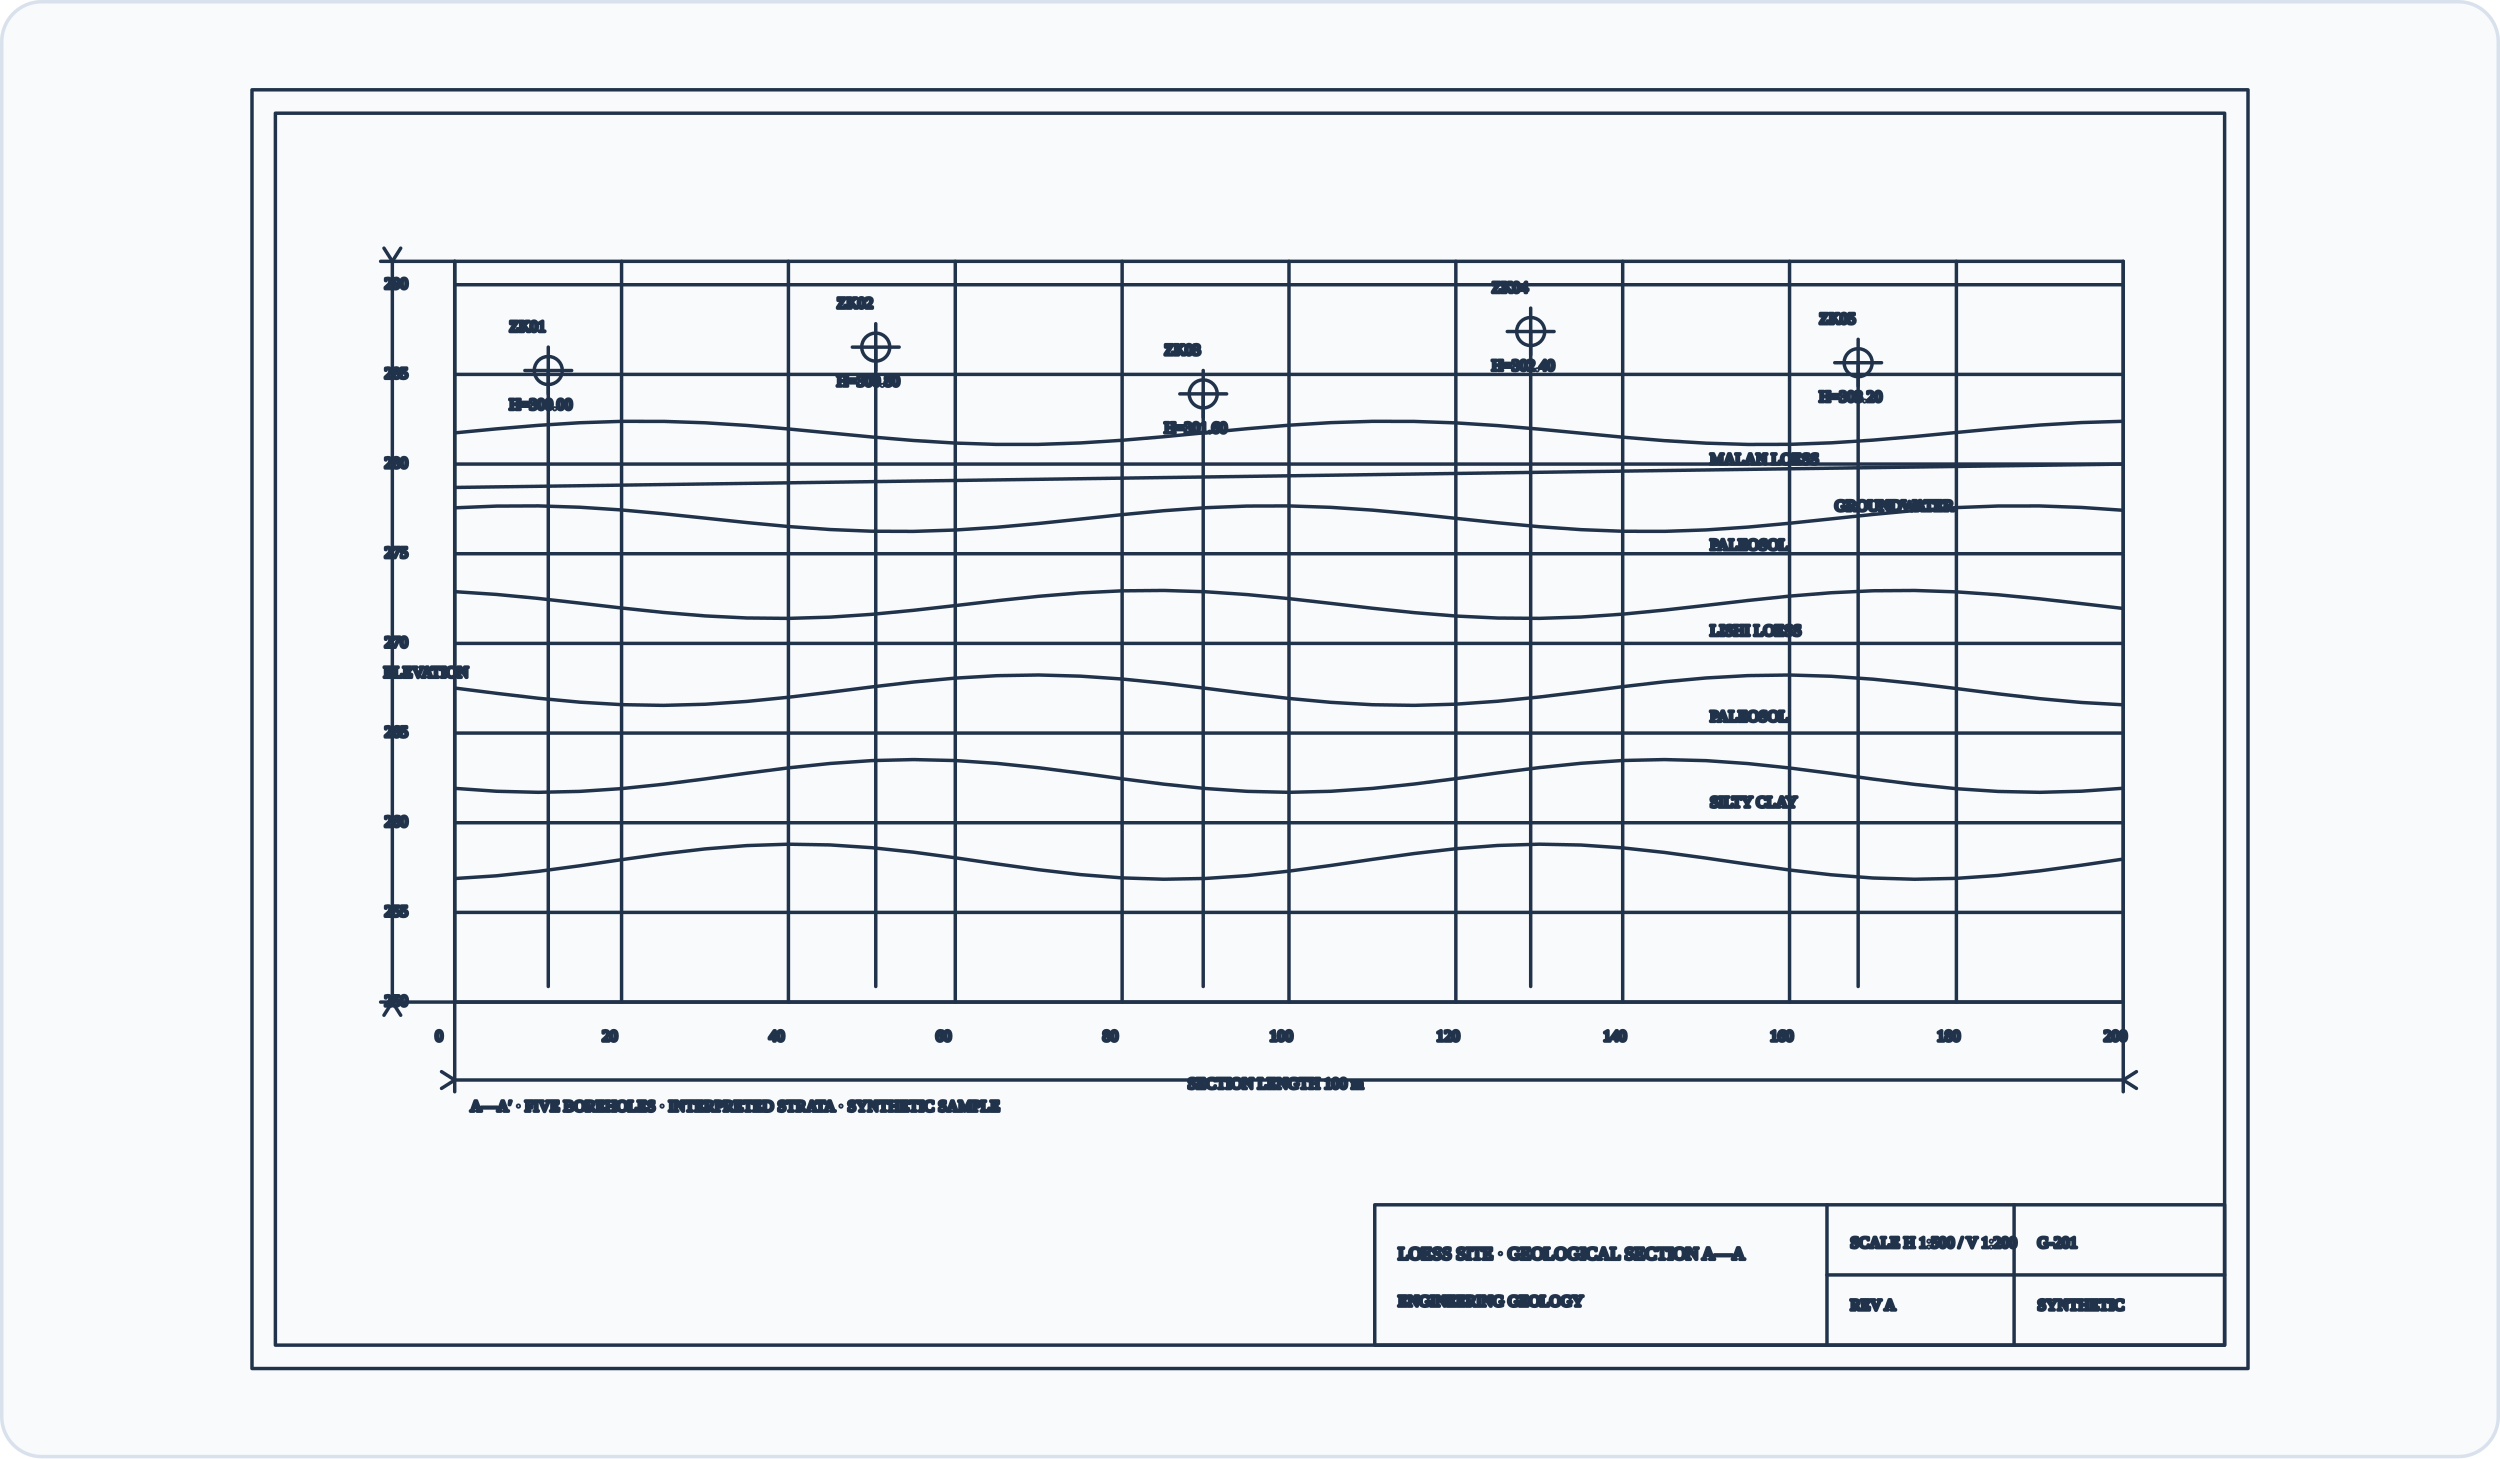
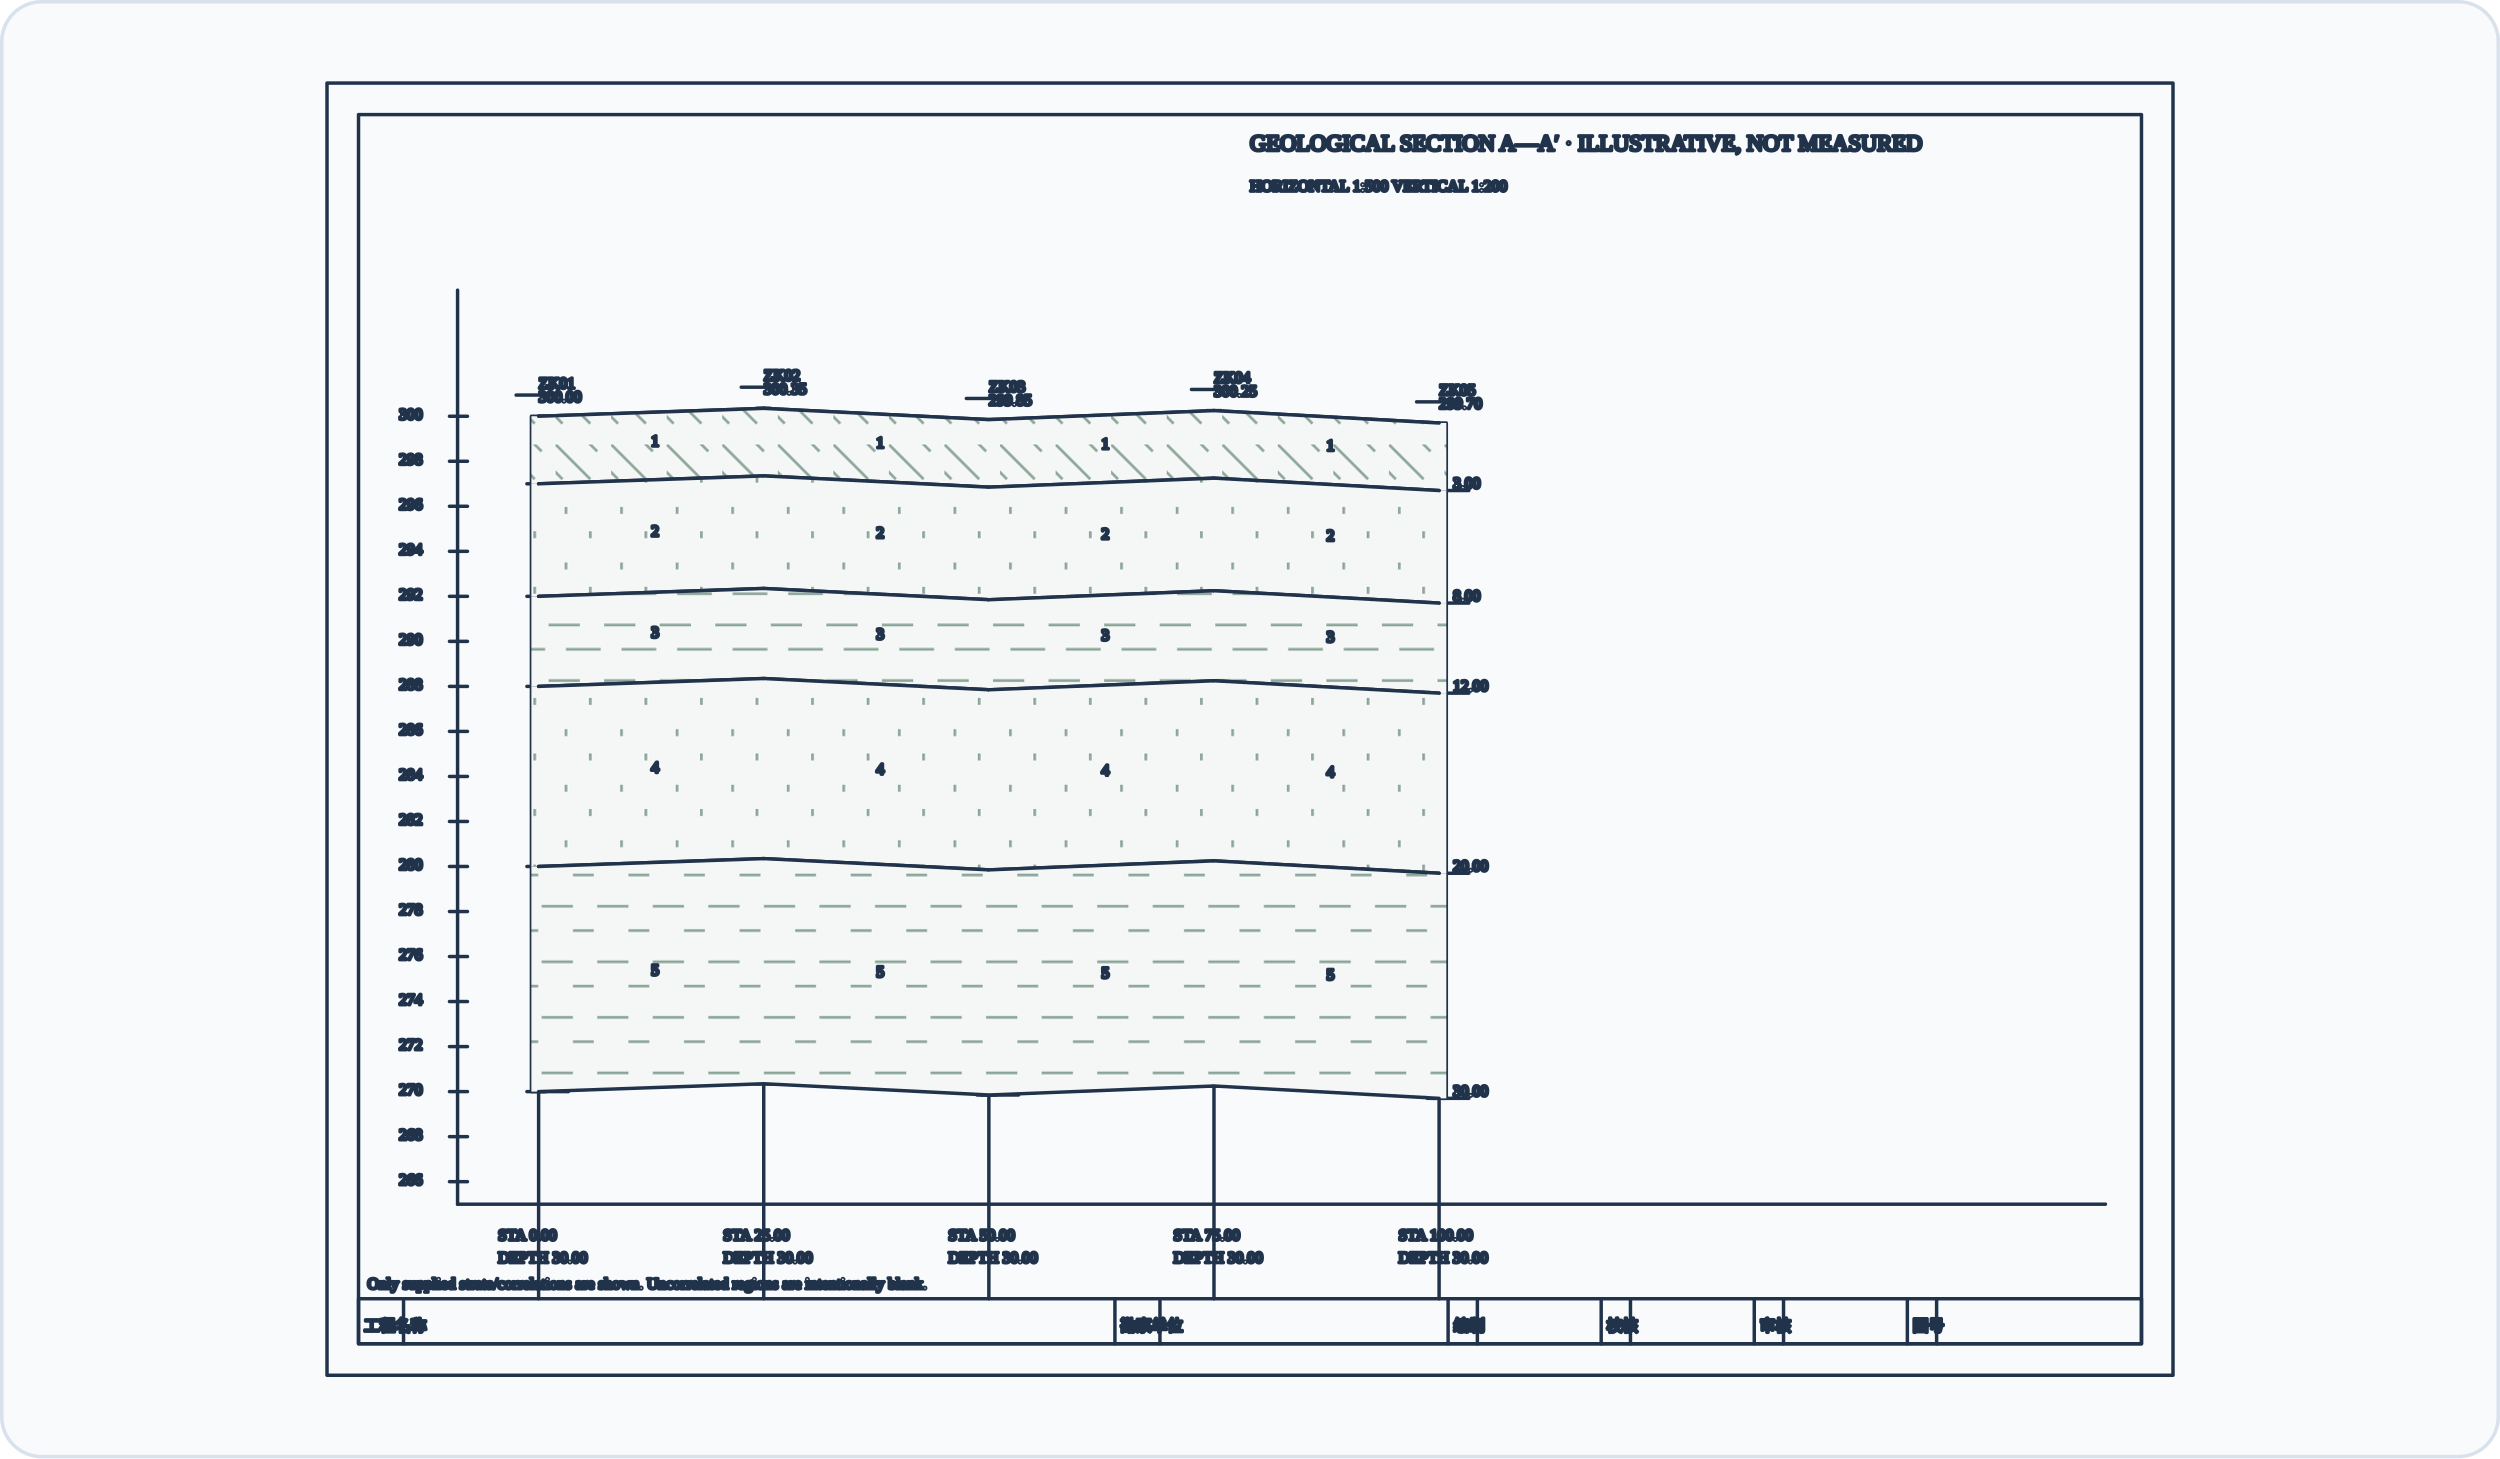
<svg xmlns="http://www.w3.org/2000/svg" width="720" height="420" viewBox="0 0 720 420" role="img" aria-labelledby="title desc">
+   <defs>
+     <pattern id="hatch-topsoil" patternUnits="userSpaceOnUse" width="16" height="16">
+       <rect width="16" height="16" fill="#f4f7f5" />
+       <g fill="none" stroke="#91a99e" stroke-width=".8">
+         <path d="M0 0L10 10M-2 6L2 10M8 -2L12 2" />
+       </g>
+     </pattern>
+     <pattern id="hatch-loess" patternUnits="userSpaceOnUse" width="16" height="16">
+       <rect width="16" height="16" fill="#f4f7f5" />
+       <g fill="none" stroke="#91a99e" stroke-width=".8">
+         <path d="M3 2v2m7 5v2" />
+       </g>
+     </pattern>
+     <pattern id="hatch-paleosol" patternUnits="userSpaceOnUse" width="16" height="16">
+       <rect width="16" height="16" fill="#f4f7f5" />
+       <g fill="none" stroke="#91a99e" stroke-width=".8">
+         <path d="M0 4h7m7 0h2M3 11h10" />
+       </g>
+     </pattern>
+     <pattern id="hatch-silty-clay" patternUnits="userSpaceOnUse" width="16" height="16">
+       <rect width="16" height="16" fill="#f4f7f5" />
+       <g fill="none" stroke="#91a99e" stroke-width=".8">
+         <path d="M0 5h5m7 0h4M5 12h6" />
+       </g>
+     </pattern>
+   </defs>
  <rect width="720" height="420" rx="12" fill="#f8fafc" />
  <g fill="none" stroke="#21324b" stroke-width="1" stroke-linecap="round" stroke-linejoin="round" vector-effect="non-scaling-stroke">
-     <path d="M72.575 394.132L647.425 394.132L647.425 25.868L72.575 25.868Z" />
-     <path d="M79.311 387.395L640.689 387.395L640.689 32.605L79.311 32.605Z" />
-     <path d="M395.928 387.395L640.689 387.395L640.689 346.976L395.928 346.976Z" />
-     <path d="M526.168 387.395L526.168 346.976" />
-     <path d="M580.06 387.395L580.06 346.976" />
-     <path d="M526.168 367.186L640.689 367.186" />
-     <text x="402.665" y="362.695" font-size="5.052">LOESS SITE · GEOLOGICAL SECTION A—A</text>
-     <text x="402.665" y="376.168" font-size="4.5">ENGINEERING GEOLOGY</text>
-     <text x="532.904" y="359.326" font-size="4.5">SCALE  H 1:500 / V 1:200</text>
-     <text x="532.904" y="377.29" font-size="4.5">REV  A</text>
-     <text x="586.796" y="359.326" font-size="4.5">G-201</text>
-     <text x="586.796" y="377.29" font-size="4.5">SYNTHETIC</text>
-     <path d="M130.958 288.593L611.497 288.593L611.497 75.269L130.958 75.269Z" />
-     <path d="M130.958 288.593L130.958 75.269" />
-     <text x="125.344" y="299.82" font-size="4.5">0</text>
-     <path d="M179.012 288.593L179.012 75.269" />
-     <text x="173.398" y="299.82" font-size="4.5">20</text>
-     <path d="M227.066 288.593L227.066 75.269" />
-     <text x="221.452" y="299.82" font-size="4.5">40</text>
-     <path d="M275.12 288.593L275.12 75.269" />
-     <text x="269.506" y="299.82" font-size="4.5">60</text>
-     <path d="M323.174 288.593L323.174 75.269" />
-     <text x="317.56" y="299.82" font-size="4.5">80</text>
-     <path d="M371.228 288.593L371.228 75.269" />
-     <text x="365.614" y="299.82" font-size="4.5">100</text>
-     <path d="M419.281 288.593L419.281 75.269" />
-     <text x="413.668" y="299.82" font-size="4.5">120</text>
-     <path d="M467.335 288.593L467.335 75.269" />
-     <text x="461.722" y="299.82" font-size="4.5">140</text>
-     <path d="M515.389 288.593L515.389 75.269" />
-     <text x="509.775" y="299.82" font-size="4.5">160</text>
-     <path d="M563.443 288.593L563.443 75.269" />
-     <text x="557.829" y="299.82" font-size="4.5">180</text>
-     <path d="M611.497 288.593L611.497 75.269" />
-     <text x="605.883" y="299.82" font-size="4.5">200</text>
-     <path d="M130.958 288.593L611.497 288.593" />
-     <text x="110.749" y="289.716" font-size="4.5">250</text>
-     <path d="M130.958 262.769L611.497 262.769" />
-     <text x="110.749" y="263.892" font-size="4.5">255</text>
-     <path d="M130.958 236.946L611.497 236.946" />
-     <text x="110.749" y="238.069" font-size="4.5">260</text>
-     <path d="M130.958 211.123L611.497 211.123" />
-     <text x="110.749" y="212.245" font-size="4.5">265</text>
-     <path d="M130.958 185.299L611.497 185.299" />
-     <text x="110.749" y="186.422" font-size="4.5">270</text>
-     <path d="M130.958 159.476L611.497 159.476" />
-     <text x="110.749" y="160.599" font-size="4.5">275</text>
-     <path d="M130.958 133.653L611.497 133.653" />
-     <text x="110.749" y="134.775" font-size="4.5">280</text>
-     <path d="M130.958 107.829L611.497 107.829" />
-     <text x="110.749" y="108.952" font-size="4.5">285</text>
-     <path d="M130.958 82.006L611.497 82.006" />
-     <text x="110.749" y="83.129" font-size="4.5">290</text>
-     <path d="M157.904 106.707L157.904 284.102" />
-     <circle cx="157.904" cy="106.707" r="4.042" />
-     <path d="M151.168 106.707L164.641 106.707" />
-     <path d="M157.904 113.443L157.904 99.97" />
-     <text x="146.677" y="95.479" font-size="4.5">ZK01</text>
-     <text x="146.677" y="117.934" font-size="4.5">H=300.00</text>
-     <path d="M252.216 99.97L252.216 284.102" />
-     <circle cx="252.216" cy="99.97" r="4.042" />
-     <path d="M245.479 99.97L258.952 99.97" />
-     <path d="M252.216 106.707L252.216 93.234" />
-     <text x="240.988" y="88.743" font-size="4.5">ZK02</text>
-     <text x="240.988" y="111.198" font-size="4.5">H=300.80</text>
-     <path d="M346.527 113.443L346.527 284.102" />
-     <circle cx="346.527" cy="113.443" r="4.042" />
-     <path d="M339.79 113.443L353.264 113.443" />
-     <path d="M346.527 120.18L346.527 106.707" />
-     <text x="335.299" y="102.216" font-size="4.5">ZK03</text>
-     <text x="335.299" y="124.671" font-size="4.5">H=301.60</text>
-     <path d="M440.838 95.479L440.838 284.102" />
-     <circle cx="440.838" cy="95.479" r="4.042" />
-     <path d="M434.102 95.479L447.575 95.479" />
-     <path d="M440.838 102.216L440.838 88.743" />
-     <text x="429.611" y="84.251" font-size="4.5">ZK04</text>
-     <text x="429.611" y="106.707" font-size="4.5">H=302.40</text>
-     <path d="M535.15 104.461L535.15 284.102" />
-     <circle cx="535.15" cy="104.461" r="4.042" />
-     <path d="M528.413 104.461L541.886 104.461" />
-     <path d="M535.15 111.198L535.15 97.725" />
-     <text x="523.922" y="93.234" font-size="4.5">ZK05</text>
-     <text x="523.922" y="115.689" font-size="4.5">H=303.20</text>
-     <path d="M130.958 124.671L142.972 123.516L154.985 122.501L166.999 121.749L179.012 121.351L191.025 121.356L203.039 121.763L215.052 122.522L227.066 123.542L239.079 124.699L251.093 125.852L263.106 126.862L275.12 127.606L287.133 127.995L299.147 127.98L311.16 127.564L323.174 126.797L335.187 125.772L347.201 124.614L359.214 123.463L371.228 122.458L383.241 121.721L395.255 121.342L407.268 121.367L419.281 121.792L431.295 122.566L443.308 123.596L455.322 124.756L467.335 125.905L479.349 126.905L491.362 127.634L503.376 128.003L515.389 127.969L527.403 127.534L539.416 126.753L551.43 125.719L563.443 124.557L575.457 123.41L587.47 122.415L599.484 121.694L611.497 121.334" />
-     <path d="M130.958 146.254L142.972 145.756L154.985 145.697L166.999 146.083L179.012 146.869L191.025 147.957L203.039 149.217L215.052 150.496L227.066 151.638L239.079 152.506L251.093 152.993L263.106 153.041L275.12 152.644L287.133 151.851L299.147 150.756L311.16 149.494L323.174 148.217L335.187 147.08L347.201 146.22L359.214 145.743L371.228 145.706L383.241 146.113L395.255 146.915L407.268 148.015L419.281 149.28L431.295 150.555L443.308 151.687L455.322 152.538L467.335 153.006L479.349 153.032L491.362 152.615L503.376 151.804L515.389 150.698L527.403 149.432L539.416 148.158L551.43 147.031L563.443 146.188L575.457 145.731L587.47 145.715L599.484 146.143L611.497 146.962" />
-     <path d="M130.958 170.397L142.972 171.196L154.985 172.344L166.999 173.702L179.012 175.105L191.025 176.382L203.039 177.379L215.052 177.975L227.066 178.098L239.079 177.733L251.093 176.924L263.106 175.768L275.12 174.408L287.133 173.006L299.147 171.734L311.16 170.745L323.174 170.16L335.187 170.049L347.201 170.425L359.214 171.244L371.228 172.406L383.241 173.77L395.255 175.17L407.268 176.438L419.281 177.418L431.295 177.993L443.308 178.092L455.322 177.704L467.335 176.875L479.349 175.707L491.362 174.34L503.376 172.941L515.389 171.679L527.403 170.707L539.416 170.143L551.43 170.056L563.443 170.455L575.457 171.293L587.47 172.468L599.484 173.838L611.497 175.236" />
-     <path d="M130.958 198.155L142.972 199.678L154.985 201.093L166.999 202.225L179.012 202.939L191.025 203.148L203.039 202.826L215.052 202.013L227.066 200.807L239.079 199.354L251.093 197.831L263.106 196.421L275.12 195.297L287.133 194.595L299.147 194.398L311.16 194.733L323.174 195.557L335.187 196.771L347.201 198.227L359.214 199.75L371.228 201.155L383.241 202.27L395.255 202.961L407.268 203.145L419.281 202.798L431.295 201.963L443.308 200.741L455.322 199.281L467.335 197.759L479.349 196.359L491.362 195.253L503.376 194.573L515.389 194.402L527.403 194.762L539.416 195.607L551.43 196.837L563.443 198.301L575.457 199.822L587.47 201.216L599.484 202.314L611.497 202.982" />
-     <path d="M130.958 227.042L142.972 227.882L154.985 228.188L166.999 227.922L179.012 227.117L191.025 225.87L203.039 224.332L215.052 222.69L227.066 221.143L239.079 219.879L251.093 219.05L263.106 218.757L275.12 219.037L287.133 219.854L299.147 221.111L311.16 222.653L323.174 224.295L335.187 225.838L347.201 227.093L359.214 227.91L371.228 228.189L383.241 227.895L395.255 227.066L407.268 225.801L419.281 224.254L431.295 222.612L443.308 221.074L455.322 219.828L467.335 219.023L479.349 218.758L491.362 219.065L503.376 219.906L515.389 221.179L527.403 222.731L539.416 224.373L551.43 225.906L563.443 227.143L575.457 227.936L587.47 228.188L599.484 227.867L611.497 227.014" />
-     <path d="M130.958 253.018L142.972 252.233L154.985 250.956L166.999 249.341L179.012 247.585L191.025 245.9L203.039 244.491L215.052 243.528L227.066 243.129L239.079 243.341L251.093 244.139L263.106 245.427L275.12 247.048L287.133 248.805L299.147 250.485L311.16 251.886L323.174 252.836L335.187 253.221L347.201 252.994L359.214 252.182L371.228 250.885L383.241 249.258L395.255 247.5L407.268 245.824L419.281 244.433L431.295 243.495L443.308 243.125L455.322 243.367L467.335 244.191L479.349 245.499L491.362 247.131L503.376 248.889L515.389 250.56L527.403 251.943L539.416 252.868L551.43 253.224L563.443 252.968L575.457 252.13L587.47 250.813L599.484 249.175L611.497 247.416" />
-     <text x="492.485" y="133.653" font-size="4.5">MALAN LOESS</text>
-     <text x="492.485" y="158.353" font-size="4.5">PALEOSOL</text>
-     <text x="492.485" y="183.054" font-size="4.5">LISHI LOESS</text>
-     <text x="492.485" y="207.755" font-size="4.5">PALEOSOL</text>
-     <text x="492.485" y="232.455" font-size="4.5">SILTY CLAY</text>
-     <path d="M130.958 140.389L611.497 133.653" />
-     <text x="528.413" y="147.126" font-size="4.5">GROUNDWATER</text>
-     <path d="M130.958 288.593L130.958 314.416" />
-     <path d="M611.497 288.593L611.497 314.416" />
-     <path d="M130.958 311.048L611.497 311.048" />
-     <path d="M130.958 311.048L127.166 308.642" />
-     <path d="M130.958 311.048L127.166 313.454" />
-     <path d="M611.497 311.048L615.289 313.454" />
-     <path d="M611.497 311.048L615.289 308.642" />
-     <text x="342.036" y="313.518" font-size="4.5">SECTION LENGTH 100 m</text>
-     <path d="M130.958 288.593L109.626 288.593" />
-     <path d="M130.958 75.269L109.626 75.269" />
-     <path d="M112.994 288.593L112.994 75.269" />
-     <path d="M112.994 288.593L110.588 292.385" />
-     <path d="M112.994 288.593L115.4 292.385" />
-     <path d="M112.994 75.269L115.4 71.478" />
-     <path d="M112.994 75.269L110.588 71.478" />
-     <text x="110.524" y="195.067" font-size="4.5">ELEVATION</text>
-     <text x="135.449" y="320.03" font-size="4.5">A—A′  ·  FIVE BOREHOLES  ·  INTERPRETED STRATA  ·  SYNTHETIC SAMPLE</text>
+     <path d="M94.177 396.076L625.823 396.076L625.823 23.924L94.177 23.924Z" />
+     <path d="M103.254 386.999L616.746 386.999L616.746 33.001L103.254 33.001Z" />
+     <text x="360" y="43.374" font-size="6.484">GEOLOGICAL SECTION A—A′ · ILLUSTRATIVE, NOT MEASURED</text>
+     <text x="360" y="55.045" font-size="4.5">HORIZONTAL 1:500   VERTICAL 1:200</text>
+     <path d="M131.781 346.801L131.781 83.572" />
+     <path d="M131.781 346.801L606.372 346.801" />
+     <path d="M129.447 340.318L134.634 340.318" />
+     <text x="114.924" y="341.226" font-size="4.5">266</text>
+     <path d="M129.447 327.351L134.634 327.351" />
+     <text x="114.924" y="328.259" font-size="4.5">268</text>
+     <path d="M129.447 314.384L134.634 314.384" />
+     <text x="114.924" y="315.292" font-size="4.5">270</text>
+     <path d="M129.447 301.417L134.634 301.417" />
+     <text x="114.924" y="302.325" font-size="4.5">272</text>
+     <path d="M129.447 288.45L134.634 288.45" />
+     <text x="114.924" y="289.358" font-size="4.5">274</text>
+     <path d="M129.447 275.483L134.634 275.483" />
+     <text x="114.924" y="276.391" font-size="4.5">276</text>
+     <path d="M129.447 262.516L134.634 262.516" />
+     <text x="114.924" y="263.424" font-size="4.5">278</text>
+     <path d="M129.447 249.549L134.634 249.549" />
+     <text x="114.924" y="250.457" font-size="4.5">280</text>
+     <path d="M129.447 236.582L134.634 236.582" />
+     <text x="114.924" y="237.49" font-size="4.5">282</text>
+     <path d="M129.447 223.615L134.634 223.615" />
+     <text x="114.924" y="224.523" font-size="4.5">284</text>
+     <path d="M129.447 210.648L134.634 210.648" />
+     <text x="114.924" y="211.556" font-size="4.5">286</text>
+     <path d="M129.447 197.681L134.634 197.681" />
+     <text x="114.924" y="198.589" font-size="4.5">288</text>
+     <path d="M129.447 184.714L134.634 184.714" />
+     <text x="114.924" y="185.622" font-size="4.5">290</text>
+     <path d="M129.447 171.748L134.634 171.748" />
+     <text x="114.924" y="172.655" font-size="4.5">292</text>
+     <path d="M129.447 158.78L134.634 158.78" />
+     <text x="114.924" y="159.688" font-size="4.5">294</text>
+     <path d="M129.447 145.814L134.634 145.814" />
+     <text x="114.924" y="146.721" font-size="4.5">296</text>
+     <path d="M129.447 132.847L134.634 132.847" />
+     <text x="114.924" y="133.754" font-size="4.5">298</text>
+     <path d="M129.447 119.88L134.634 119.88" />
+     <text x="114.924" y="120.787" font-size="4.5">300</text>
+     <path d="M103.254 386.999L616.746 386.999L616.746 374.032L103.254 374.032Z" />
+     <path d="M116.221 386.999L116.221 374.032" />
+     <text x="104.81" y="383.368" font-size="4.5">工程名称</text>
+     <path d="M321.099 386.999L321.099 374.032" />
+     <path d="M334.066 386.999L334.066 374.032" />
+     <text x="322.655" y="383.368" font-size="4.5">勘察单位</text>
+     <path d="M417.055 386.999L417.055 374.032" />
+     <path d="M425.483 386.999L425.483 374.032" />
+     <text x="418.611" y="383.368" font-size="4.5">编制</text>
+     <path d="M461.142 386.999L461.142 374.032" />
+     <path d="M469.571 386.999L469.571 374.032" />
+     <text x="462.698" y="383.368" font-size="4.5">校核</text>
+     <path d="M505.23 386.999L505.23 374.032" />
+     <path d="M513.659 386.999L513.659 374.032" />
+     <text x="506.786" y="383.368" font-size="4.5">审核</text>
+     <path d="M549.318 386.999L549.318 374.032" />
+     <path d="M557.746 386.999L557.746 374.032" />
+     <text x="550.874" y="383.368" font-size="4.5">图号</text>
+     <path d="M155.122 119.88L219.957 117.61L284.792 120.852L349.626 118.259L414.461 121.825" />
+     <path d="M155.122 374.032L155.122 119.88" />
+     <path d="M153.047 314.384L157.197 314.384L157.197 119.88L153.047 119.88Z" />
+     <path d="M148.638 113.785L161.605 113.785" />
+     <text x="155.122" y="111.84" font-size="4.5">ZK01</text>
+     <text x="155.122" y="115.73" font-size="4.5">300.00</text>
+     <text x="143.452" y="357.175" font-size="4.5">STA 0.00</text>
+     <text x="143.452" y="363.659" font-size="4.5">DEPTH 30.00</text>
+     <path d="M151.75 139.33L163.68 139.33" />
+     <path d="M153.047 139.33L157.197 139.33L157.197 119.88L153.047 119.88Z" fill="url(#hatch-topsoil)" stroke="none" />
+     <text x="159.142" y="138.682" font-size="4.5">3.00</text>
+     <path d="M151.75 171.748L163.68 171.748" />
+     <path d="M153.047 171.748L157.197 171.748L157.197 139.33L153.047 139.33Z" fill="url(#hatch-loess)" stroke="none" />
+     <text x="159.142" y="171.099" font-size="4.5">8.00</text>
+     <path d="M151.75 197.681L163.68 197.681" />
+     <path d="M153.047 197.681L157.197 197.681L157.197 171.748L153.047 171.748Z" fill="url(#hatch-paleosol)" stroke="none" />
+     <text x="159.142" y="197.033" font-size="4.5">12.00</text>
+     <path d="M151.75 249.549L163.68 249.549" />
+     <path d="M153.047 249.549L157.197 249.549L157.197 197.681L153.047 197.681Z" fill="url(#hatch-loess)" stroke="none" />
+     <text x="159.142" y="248.901" font-size="4.5">20.00</text>
+     <path d="M151.75 314.384L163.68 314.384" />
+     <path d="M153.047 314.384L157.197 314.384L157.197 249.549L153.047 249.549Z" fill="url(#hatch-silty-clay)" stroke="none" />
+     <text x="159.142" y="313.736" font-size="4.5">30.00</text>
+     <path d="M219.957 374.032L219.957 117.61" />
+     <path d="M217.882 312.115L222.031 312.115L222.031 117.61L217.882 117.61Z" />
+     <path d="M213.473 111.516L226.44 111.516" />
+     <text x="219.957" y="109.571" font-size="4.5">ZK02</text>
+     <text x="219.957" y="113.461" font-size="4.5">300.35</text>
+     <text x="208.286" y="357.175" font-size="4.5">STA 25.00</text>
+     <text x="208.286" y="363.659" font-size="4.5">DEPTH 30.00</text>
+     <path d="M216.585 137.061L228.515 137.061" />
+     <path d="M217.882 137.061L222.031 137.061L222.031 117.61L217.882 117.61Z" fill="url(#hatch-topsoil)" stroke="none" />
+     <text x="223.976" y="136.412" font-size="4.5">3.00</text>
+     <path d="M216.585 169.478L228.515 169.478" />
+     <path d="M217.882 169.478L222.031 169.478L222.031 137.061L217.882 137.061Z" fill="url(#hatch-loess)" stroke="none" />
+     <text x="223.976" y="168.83" font-size="4.5">8.00</text>
+     <path d="M216.585 195.412L228.515 195.412" />
+     <path d="M217.882 195.412L222.031 195.412L222.031 169.478L217.882 169.478Z" fill="url(#hatch-paleosol)" stroke="none" />
+     <text x="223.976" y="194.764" font-size="4.5">12.00</text>
+     <path d="M216.585 247.28L228.515 247.28" />
+     <path d="M217.882 247.28L222.031 247.28L222.031 195.412L217.882 195.412Z" fill="url(#hatch-loess)" stroke="none" />
+     <text x="223.976" y="246.632" font-size="4.5">20.00</text>
+     <path d="M216.585 312.115L228.515 312.115" />
+     <path d="M217.882 312.115L222.031 312.115L222.031 247.28L217.882 247.28Z" fill="url(#hatch-silty-clay)" stroke="none" />
+     <text x="223.976" y="311.466" font-size="4.5">30.00</text>
+     <path d="M284.792 374.032L284.792 120.852" />
+     <path d="M282.717 315.357L286.866 315.357L286.866 120.852L282.717 120.852Z" />
+     <path d="M278.308 114.758L291.275 114.758" />
+     <text x="284.792" y="112.813" font-size="4.5">ZK03</text>
+     <text x="284.792" y="116.703" font-size="4.5">299.85</text>
+     <text x="273.121" y="357.175" font-size="4.5">STA 50.00</text>
+     <text x="273.121" y="363.659" font-size="4.5">DEPTH 30.00</text>
+     <path d="M281.42 140.303L293.35 140.303" />
+     <path d="M282.717 140.303L286.866 140.303L286.866 120.852L282.717 120.852Z" fill="url(#hatch-topsoil)" stroke="none" />
+     <text x="288.811" y="139.654" font-size="4.5">3.00</text>
+     <path d="M281.42 172.72L293.35 172.72" />
+     <path d="M282.717 172.72L286.866 172.72L286.866 140.303L282.717 140.303Z" fill="url(#hatch-loess)" stroke="none" />
+     <text x="288.811" y="172.072" font-size="4.5">8.00</text>
+     <path d="M281.42 198.654L293.35 198.654" />
+     <path d="M282.717 198.654L286.866 198.654L286.866 172.72L282.717 172.72Z" fill="url(#hatch-paleosol)" stroke="none" />
+     <text x="288.811" y="198.006" font-size="4.5">12.00</text>
+     <path d="M281.42 250.522L293.35 250.522" />
+     <path d="M282.717 250.522L286.866 250.522L286.866 198.654L282.717 198.654Z" fill="url(#hatch-loess)" stroke="none" />
+     <text x="288.811" y="249.873" font-size="4.5">20.00</text>
+     <path d="M281.42 315.357L293.35 315.357" />
+     <path d="M282.717 315.357L286.866 315.357L286.866 250.522L282.717 250.522Z" fill="url(#hatch-silty-clay)" stroke="none" />
+     <text x="288.811" y="314.708" font-size="4.5">30.00</text>
+     <path d="M349.626 374.032L349.626 118.259" />
+     <path d="M347.552 312.763L351.701 312.763L351.701 118.259L347.552 118.259Z" />
+     <path d="M343.143 112.164L356.11 112.164" />
+     <text x="349.626" y="110.219" font-size="4.5">ZK04</text>
+     <text x="349.626" y="114.109" font-size="4.5">300.25</text>
+     <text x="337.956" y="357.175" font-size="4.5">STA 75.00</text>
+     <text x="337.956" y="363.659" font-size="4.5">DEPTH 30.00</text>
+     <path d="M346.255 137.709L358.185 137.709" />
+     <path d="M347.552 137.709L351.701 137.709L351.701 118.259L347.552 118.259Z" fill="url(#hatch-topsoil)" stroke="none" />
+     <text x="353.646" y="137.061" font-size="4.5">3.00</text>
+     <path d="M346.255 170.127L358.185 170.127" />
+     <path d="M347.552 170.127L351.701 170.127L351.701 137.709L347.552 137.709Z" fill="url(#hatch-loess)" stroke="none" />
+     <text x="353.646" y="169.478" font-size="4.5">8.00</text>
+     <path d="M346.255 196.06L358.185 196.06" />
+     <path d="M347.552 196.06L351.701 196.06L351.701 170.127L347.552 170.127Z" fill="url(#hatch-paleosol)" stroke="none" />
+     <text x="353.646" y="195.412" font-size="4.5">12.00</text>
+     <path d="M346.255 247.928L358.185 247.928" />
+     <path d="M347.552 247.928L351.701 247.928L351.701 196.06L347.552 196.06Z" fill="url(#hatch-loess)" stroke="none" />
+     <text x="353.646" y="247.28" font-size="4.5">20.00</text>
+     <path d="M346.255 312.763L358.185 312.763" />
+     <path d="M347.552 312.763L351.701 312.763L351.701 247.928L347.552 247.928Z" fill="url(#hatch-silty-clay)" stroke="none" />
+     <text x="353.646" y="312.115" font-size="4.5">30.00</text>
+     <path d="M414.461 374.032L414.461 121.825" />
+     <path d="M412.387 316.329L416.536 316.329L416.536 121.825L412.387 121.825Z" />
+     <path d="M407.978 115.73L420.945 115.73" />
+     <text x="414.461" y="113.785" font-size="4.5">ZK05</text>
+     <text x="414.461" y="117.675" font-size="4.5">299.70</text>
+     <text x="402.791" y="357.175" font-size="4.5">STA 100.00</text>
+     <text x="402.791" y="363.659" font-size="4.5">DEPTH 30.00</text>
+     <path d="M411.09 141.275L423.019 141.275" />
+     <path d="M412.387 141.275L416.536 141.275L416.536 121.825L412.387 121.825Z" fill="url(#hatch-topsoil)" stroke="none" />
+     <text x="418.481" y="140.627" font-size="4.5">3.00</text>
+     <path d="M411.09 173.692L423.019 173.692" />
+     <path d="M412.387 173.692L416.536 173.692L416.536 141.275L412.387 141.275Z" fill="url(#hatch-loess)" stroke="none" />
+     <text x="418.481" y="173.044" font-size="4.5">8.00</text>
+     <path d="M411.09 199.626L423.019 199.626" />
+     <path d="M412.387 199.626L416.536 199.626L416.536 173.692L412.387 173.692Z" fill="url(#hatch-paleosol)" stroke="none" />
+     <text x="418.481" y="198.978" font-size="4.5">12.00</text>
+     <path d="M411.09 251.494L423.019 251.494" />
+     <path d="M412.387 251.494L416.536 251.494L416.536 199.626L412.387 199.626Z" fill="url(#hatch-loess)" stroke="none" />
+     <text x="418.481" y="250.846" font-size="4.5">20.00</text>
+     <path d="M411.09 316.329L423.019 316.329" />
+     <path d="M412.387 316.329L416.536 316.329L416.536 251.494L412.387 251.494Z" fill="url(#hatch-silty-clay)" stroke="none" />
+     <text x="418.481" y="315.681" font-size="4.5">30.00</text>
+     <path d="M155.122 139.33L219.957 137.061L219.957 117.61L155.122 119.88Z" fill="url(#hatch-topsoil)" stroke="none" />
+     <path d="M155.122 139.33L219.957 137.061" />
+     <path d="M155.122 119.88L219.957 117.61" />
+     <text x="187.539" y="128.47" font-size="4.5">1</text>
+     <path d="M155.122 171.748L219.957 169.478L219.957 137.061L155.122 139.33Z" fill="url(#hatch-loess)" stroke="none" />
+     <path d="M155.122 171.748L219.957 169.478" />
+     <path d="M155.122 139.33L219.957 137.061" />
+     <text x="187.539" y="154.404" font-size="4.5">2</text>
+     <path d="M155.122 197.681L219.957 195.412L219.957 169.478L155.122 171.748Z" fill="url(#hatch-paleosol)" stroke="none" />
+     <path d="M155.122 197.681L219.957 195.412" />
+     <path d="M155.122 171.748L219.957 169.478" />
+     <text x="187.539" y="183.58" font-size="4.5">3</text>
+     <path d="M155.122 249.549L219.957 247.28L219.957 195.412L155.122 197.681Z" fill="url(#hatch-loess)" stroke="none" />
+     <path d="M155.122 249.549L219.957 247.28" />
+     <path d="M155.122 197.681L219.957 195.412" />
+     <text x="187.539" y="222.481" font-size="4.5">4</text>
+     <path d="M155.122 314.384L219.957 312.115L219.957 247.28L155.122 249.549Z" fill="url(#hatch-silty-clay)" stroke="none" />
+     <path d="M155.122 314.384L219.957 312.115" />
+     <path d="M155.122 249.549L219.957 247.28" />
+     <text x="187.539" y="280.832" font-size="4.5">5</text>
+     <path d="M219.957 137.061L284.792 140.303L284.792 120.852L219.957 117.61Z" fill="url(#hatch-topsoil)" stroke="none" />
+     <path d="M219.957 137.061L284.792 140.303" />
+     <path d="M219.957 117.61L284.792 120.852" />
+     <text x="252.374" y="128.957" font-size="4.5">1</text>
+     <path d="M219.957 169.478L284.792 172.72L284.792 140.303L219.957 137.061Z" fill="url(#hatch-loess)" stroke="none" />
+     <path d="M219.957 169.478L284.792 172.72" />
+     <path d="M219.957 137.061L284.792 140.303" />
+     <text x="252.374" y="154.89" font-size="4.5">2</text>
+     <path d="M219.957 195.412L284.792 198.654L284.792 172.72L219.957 169.478Z" fill="url(#hatch-paleosol)" stroke="none" />
+     <path d="M219.957 195.412L284.792 198.654" />
+     <path d="M219.957 169.478L284.792 172.72" />
+     <text x="252.374" y="184.066" font-size="4.5">3</text>
+     <path d="M219.957 247.28L284.792 250.522L284.792 198.654L219.957 195.412Z" fill="url(#hatch-loess)" stroke="none" />
+     <path d="M219.957 247.28L284.792 250.522" />
+     <path d="M219.957 195.412L284.792 198.654" />
+     <text x="252.374" y="222.967" font-size="4.5">4</text>
+     <path d="M219.957 312.115L284.792 315.357L284.792 250.522L219.957 247.28Z" fill="url(#hatch-silty-clay)" stroke="none" />
+     <path d="M219.957 312.115L284.792 315.357" />
+     <path d="M219.957 247.28L284.792 250.522" />
+     <text x="252.374" y="281.318" font-size="4.5">5</text>
+     <path d="M284.792 140.303L349.626 137.709L349.626 118.259L284.792 120.852Z" fill="url(#hatch-topsoil)" stroke="none" />
+     <path d="M284.792 140.303L349.626 137.709" />
+     <path d="M284.792 120.852L349.626 118.259" />
+     <text x="317.209" y="129.281" font-size="4.5">1</text>
+     <path d="M284.792 172.72L349.626 170.127L349.626 137.709L284.792 140.303Z" fill="url(#hatch-loess)" stroke="none" />
+     <path d="M284.792 172.72L349.626 170.127" />
+     <path d="M284.792 140.303L349.626 137.709" />
+     <text x="317.209" y="155.215" font-size="4.5">2</text>
+     <path d="M284.792 198.654L349.626 196.06L349.626 170.127L284.792 172.72Z" fill="url(#hatch-paleosol)" stroke="none" />
+     <path d="M284.792 198.654L349.626 196.06" />
+     <path d="M284.792 172.72L349.626 170.127" />
+     <text x="317.209" y="184.39" font-size="4.5">3</text>
+     <path d="M284.792 250.522L349.626 247.928L349.626 196.06L284.792 198.654Z" fill="url(#hatch-loess)" stroke="none" />
+     <path d="M284.792 250.522L349.626 247.928" />
+     <path d="M284.792 198.654L349.626 196.06" />
+     <text x="317.209" y="223.291" font-size="4.5">4</text>
+     <path d="M284.792 315.357L349.626 312.763L349.626 247.928L284.792 250.522Z" fill="url(#hatch-silty-clay)" stroke="none" />
+     <path d="M284.792 315.357L349.626 312.763" />
+     <path d="M284.792 250.522L349.626 247.928" />
+     <text x="317.209" y="281.642" font-size="4.5">5</text>
+     <path d="M349.626 137.709L414.461 141.275L414.461 121.825L349.626 118.259Z" fill="url(#hatch-topsoil)" stroke="none" />
+     <path d="M349.626 137.709L414.461 141.275" />
+     <path d="M349.626 118.259L414.461 121.825" />
+     <text x="382.044" y="129.767" font-size="4.5">1</text>
+     <path d="M349.626 170.127L414.461 173.692L414.461 141.275L349.626 137.709Z" fill="url(#hatch-loess)" stroke="none" />
+     <path d="M349.626 170.127L414.461 173.692" />
+     <path d="M349.626 137.709L414.461 141.275" />
+     <text x="382.044" y="155.701" font-size="4.5">2</text>
+     <path d="M349.626 196.06L414.461 199.626L414.461 173.692L349.626 170.127Z" fill="url(#hatch-paleosol)" stroke="none" />
+     <path d="M349.626 196.06L414.461 199.626" />
+     <path d="M349.626 170.127L414.461 173.692" />
+     <text x="382.044" y="184.876" font-size="4.5">3</text>
+     <path d="M349.626 247.928L414.461 251.494L414.461 199.626L349.626 196.06Z" fill="url(#hatch-loess)" stroke="none" />
+     <path d="M349.626 247.928L414.461 251.494" />
+     <path d="M349.626 196.06L414.461 199.626" />
+     <text x="382.044" y="223.777" font-size="4.5">4</text>
+     <path d="M349.626 312.763L414.461 316.329L414.461 251.494L349.626 247.928Z" fill="url(#hatch-silty-clay)" stroke="none" />
+     <path d="M349.626 312.763L414.461 316.329" />
+     <path d="M349.626 247.928L414.461 251.494" />
+     <text x="382.044" y="282.129" font-size="4.5">5</text>
+     <text x="105.847" y="371.179" font-size="4.5">Only supplied strata/correlations are shown. Uncorrelated regions are intentionally blank.</text>
  </g>
  <rect x=".5" y=".5" width="719" height="419" rx="11.5" fill="none" stroke="#d9e1ec" />
</svg>
